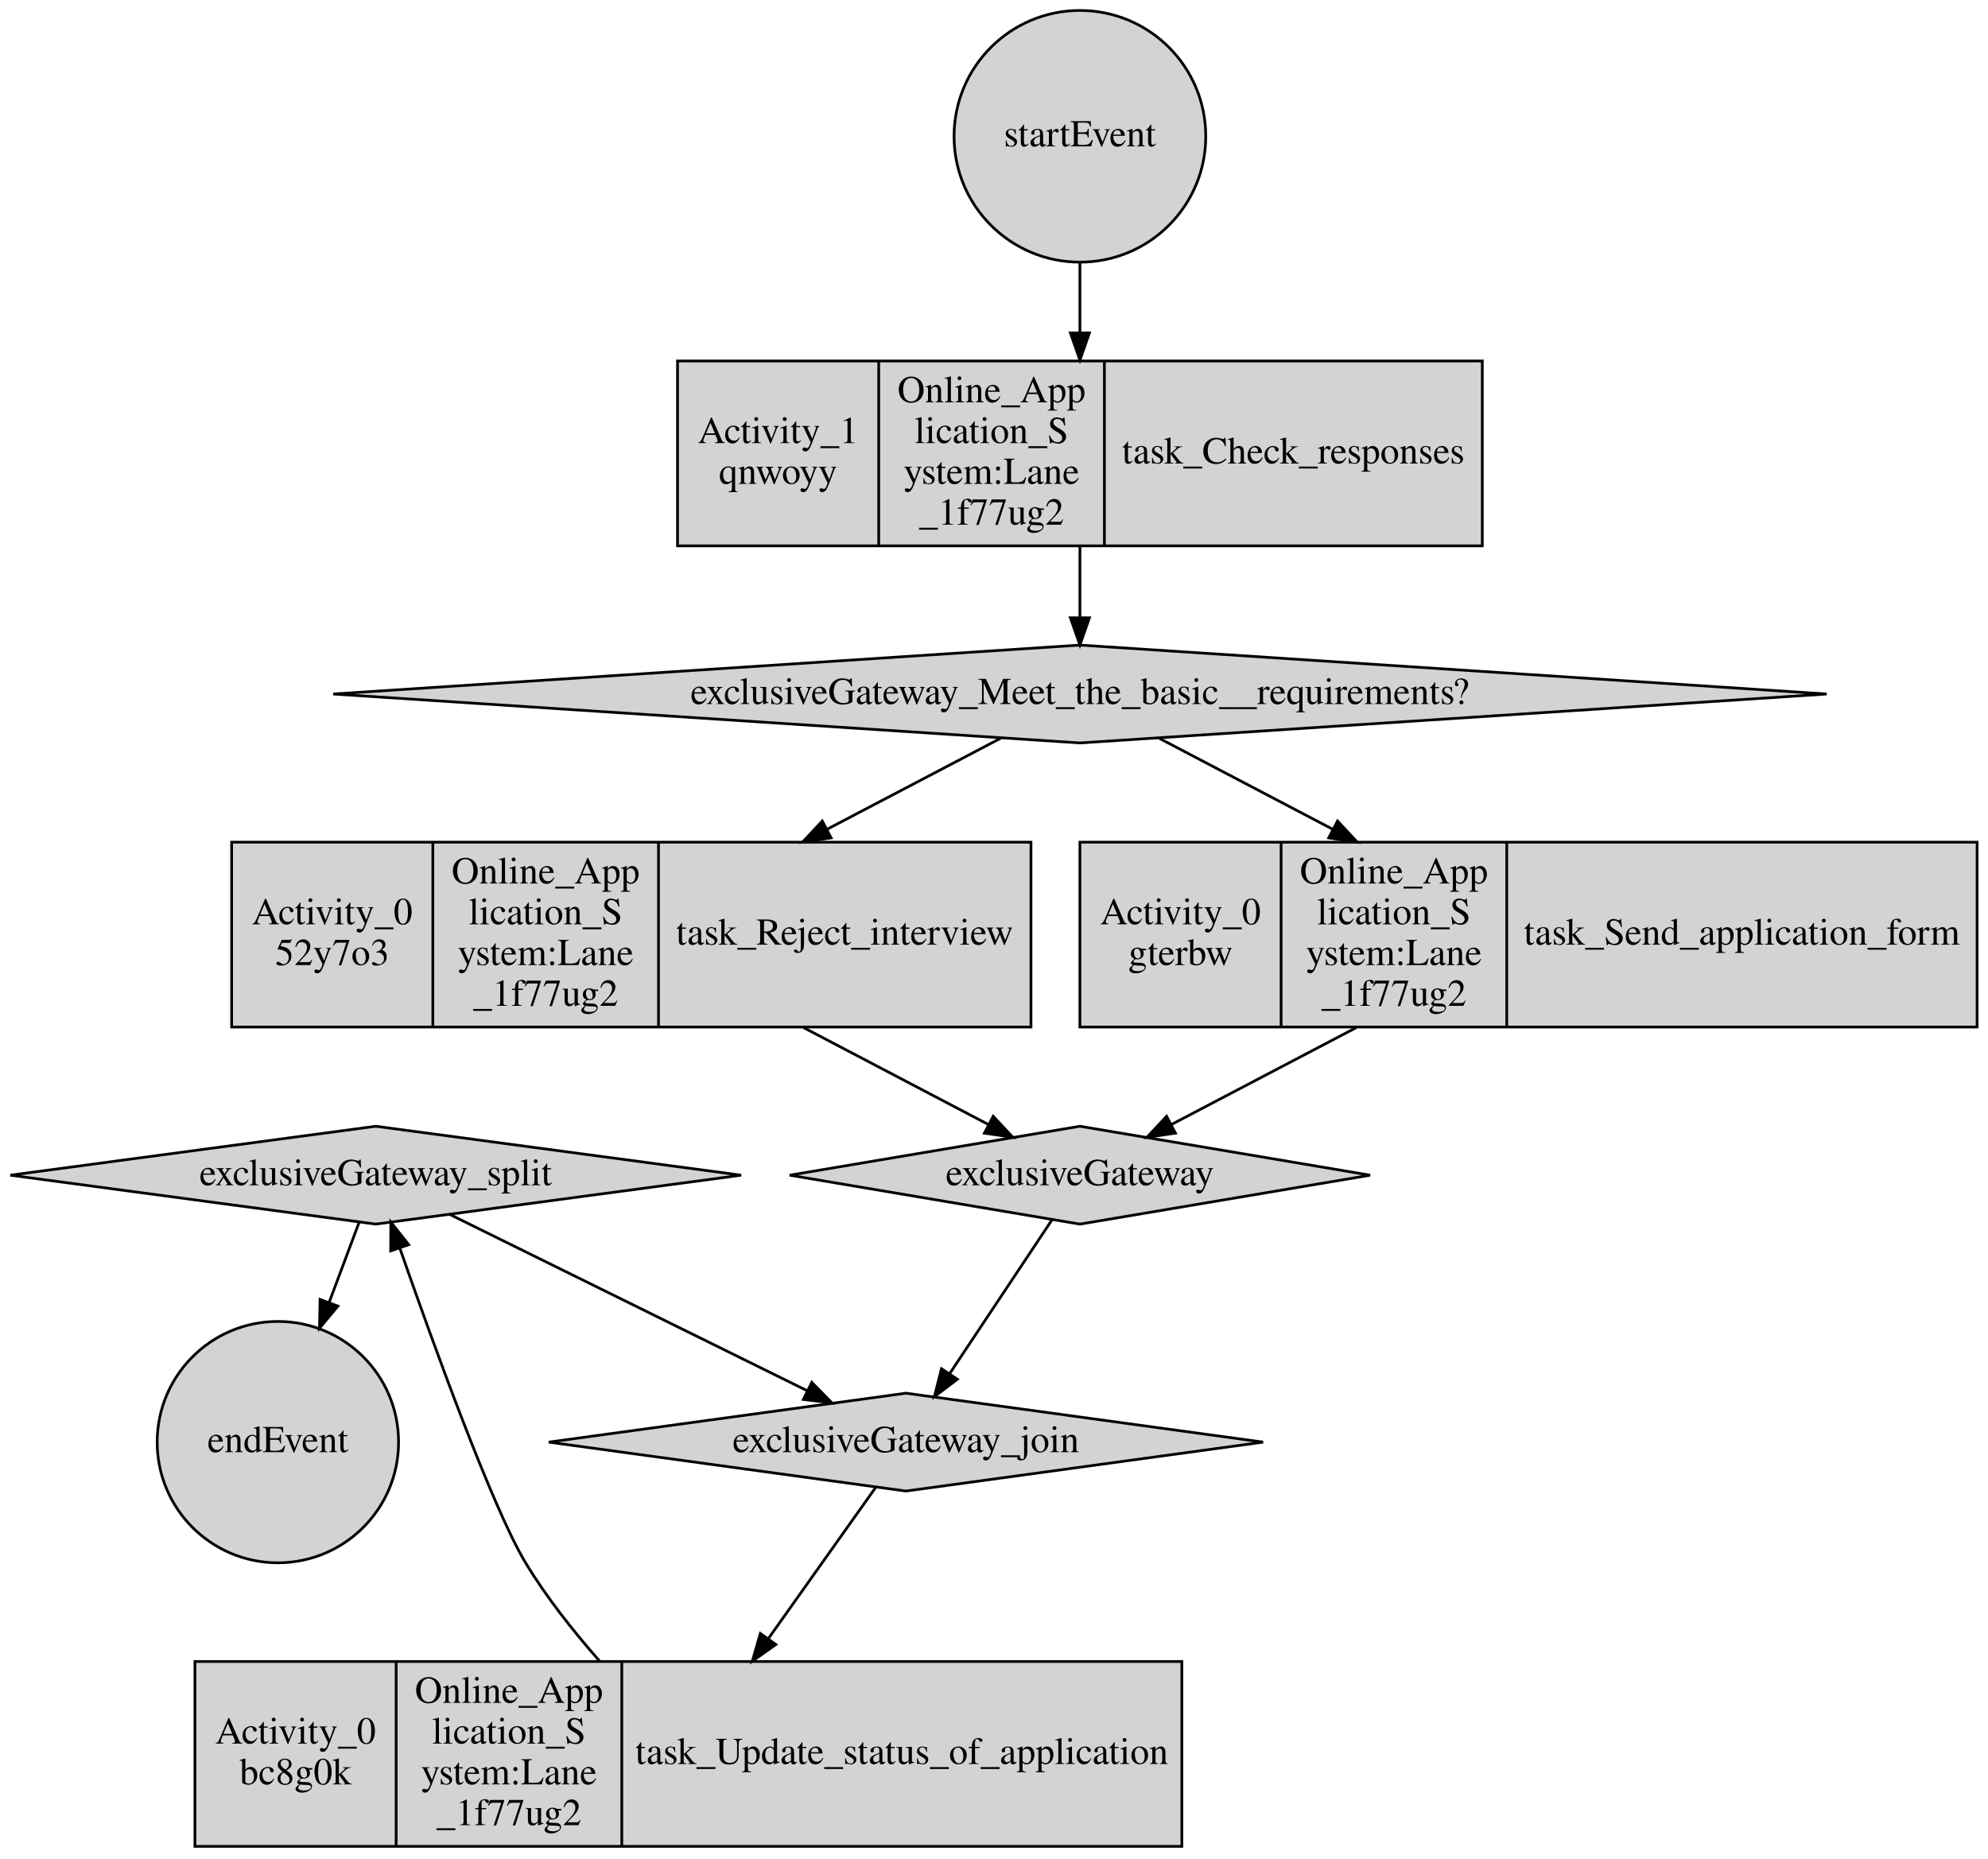
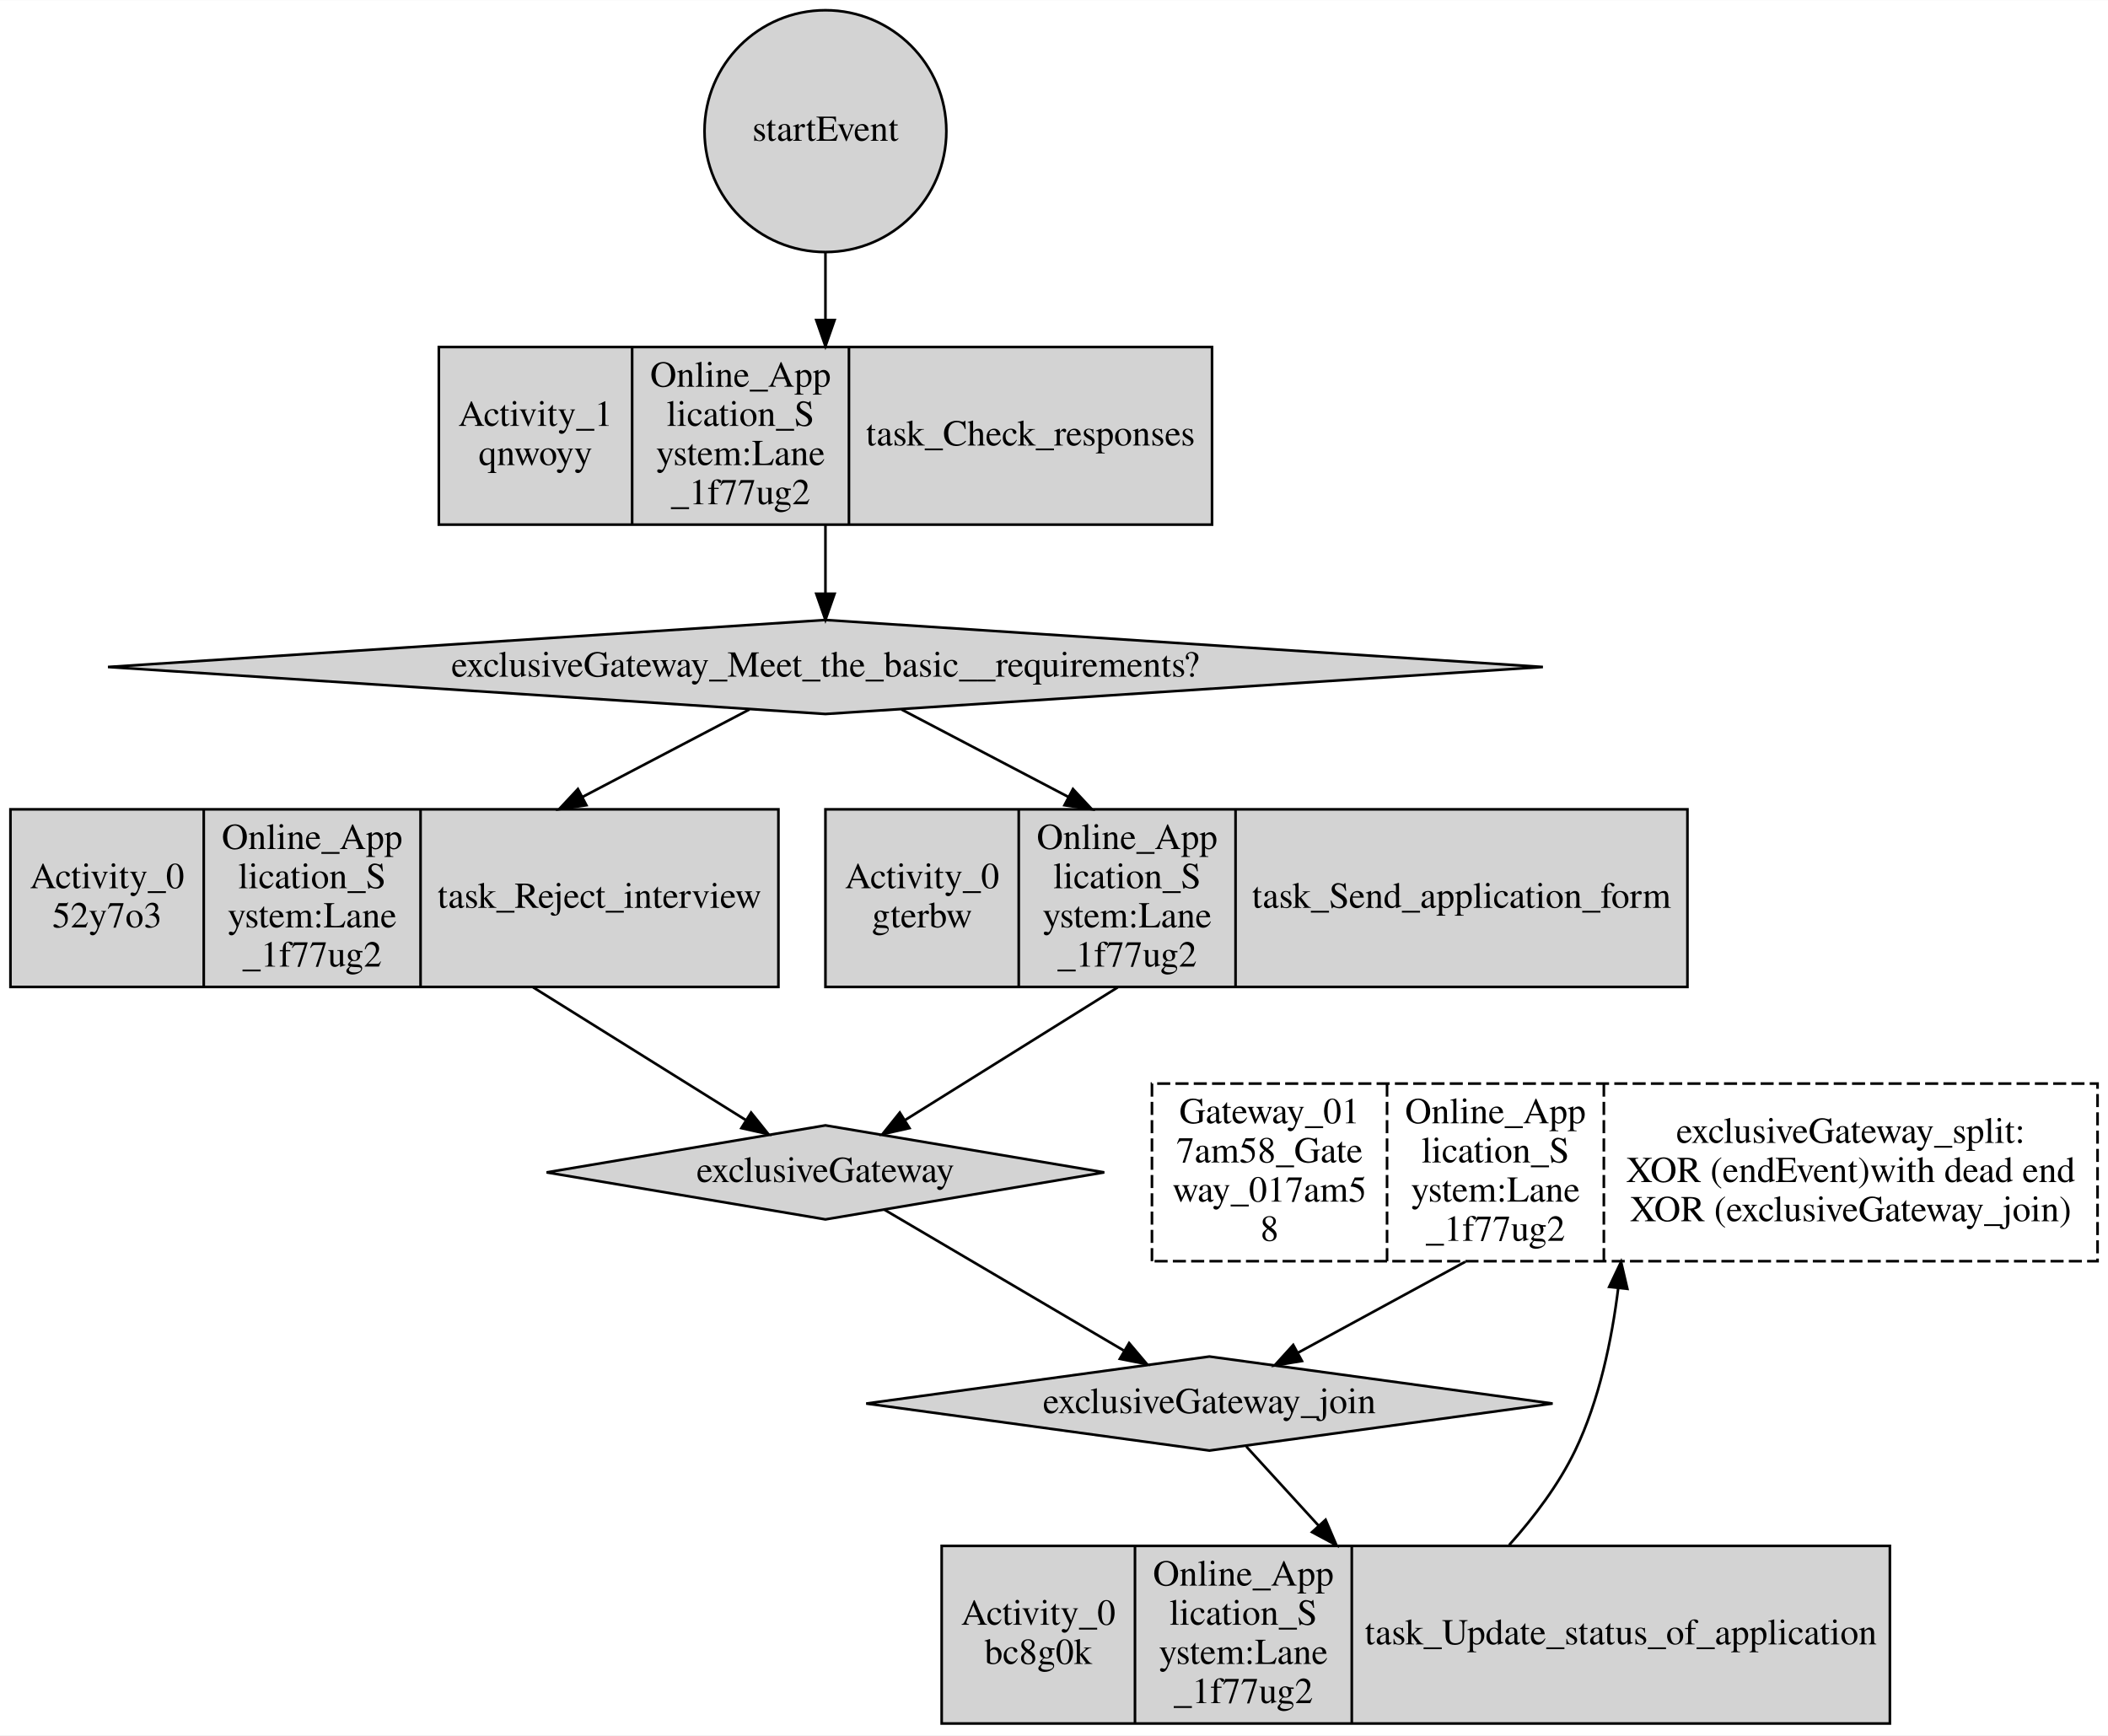
- <svg xmlns="http://www.w3.org/2000/svg" width="600px" height="561px" viewBox="0.00 0.00 731.20 683.68">
-   <g id="graph0" class="graph" transform="scale(1.0 1.0) rotate(0) translate(4 679.68)">
-     <polygon fill="white" stroke="transparent" points="-4,4 -4,-679.68 727.2,-679.68 727.2,4 -4,4" />
+ <svg xmlns="http://www.w3.org/2000/svg" width="600px" height="494px" viewBox="0.00 0.00 807.00 664.29">
+   <g id="graph0" class="graph" transform="scale(1.0 1.0) rotate(0) translate(4 660.29)">
+     <polygon fill="white" stroke="transparent" points="-4,4 -4,-660.29 803,-660.29 803,4 -4,4" />
    <g id="node1" class="node">
-       <ellipse fill="lightgrey" stroke="black" cx="98.2" cy="-149.2" rx="44.39" ry="44.39" />
-       <text text-anchor="middle" x="98.2" y="-145.5" font-family="Times,serif" font-size="14.00">endEvent</text>
+       <polygon fill="none" stroke="black" stroke-dasharray="5,2" points="437,-177.5 437,-245.5 799,-245.5 799,-177.5 437,-177.5" />
+       <text text-anchor="middle" x="482" y="-230.3" font-family="Times,serif" font-size="14.00">Gateway_01</text>
+       <text text-anchor="middle" x="482" y="-215.3" font-family="Times,serif" font-size="14.00">7am58_Gate</text>
+       <text text-anchor="middle" x="482" y="-200.3" font-family="Times,serif" font-size="14.00">way_017am5</text>
+       <text text-anchor="middle" x="482" y="-185.3" font-family="Times,serif" font-size="14.00">8</text>
+       <polyline fill="none" stroke="black" stroke-dasharray="5,2" points="527,-177.5 527,-245.5 " />
+       <text text-anchor="middle" x="568.5" y="-230.3" font-family="Times,serif" font-size="14.00">Online_App</text>
+       <text text-anchor="middle" x="568.5" y="-215.3" font-family="Times,serif" font-size="14.00">lication_S</text>
+       <text text-anchor="middle" x="568.5" y="-200.3" font-family="Times,serif" font-size="14.00">ystem:Lane</text>
+       <text text-anchor="middle" x="568.5" y="-185.3" font-family="Times,serif" font-size="14.00">_1f77ug2</text>
+       <polyline fill="none" stroke="black" stroke-dasharray="5,2" points="610,-177.5 610,-245.5 " />
+       <text text-anchor="middle" x="704.5" y="-222.8" font-family="Times,serif" font-size="14.00">exclusiveGateway_split: </text>
+       <text text-anchor="middle" x="704.5" y="-207.8" font-family="Times,serif" font-size="14.00"> XOR (endEvent)with dead end</text>
+       <text text-anchor="middle" x="704.5" y="-192.8" font-family="Times,serif" font-size="14.00"> XOR (exclusiveGateway_join)</text>
+     </g>
+     <g id="node6" class="node">
+       <polygon fill="lightgrey" stroke="black" points="459,-141 327.62,-123 459,-105 590.38,-123 459,-141" />
+       <text text-anchor="middle" x="459" y="-119.3" font-family="Times,serif" font-size="14.00">exclusiveGateway_join</text>
+     </g>
+     <g id="edge1" class="edge">
+       <path fill="none" stroke="black" d="M556.98,-177.3C535.25,-165.48 511.58,-152.6 492.94,-142.47" />
+       <polygon fill="black" stroke="black" points="494.42,-139.29 483.96,-137.58 491.08,-145.43 494.42,-139.29" />
    </g>
    <g id="node2" class="node">
-       <polygon fill="lightgrey" stroke="black" points="81.2,-301.89 81.2,-369.89 375.2,-369.89 375.2,-301.89 81.2,-301.89" />
-       <text text-anchor="middle" x="118.2" y="-339.69" font-family="Times,serif" font-size="14.00">Activity_0</text>
-       <text text-anchor="middle" x="118.2" y="-324.69" font-family="Times,serif" font-size="14.00">52y7o3</text>
-       <polyline fill="none" stroke="black" points="155.2,-301.89 155.2,-369.89 " />
-       <text text-anchor="middle" x="196.7" y="-354.69" font-family="Times,serif" font-size="14.00">Online_App</text>
-       <text text-anchor="middle" x="196.7" y="-339.69" font-family="Times,serif" font-size="14.00">lication_S</text>
-       <text text-anchor="middle" x="196.7" y="-324.69" font-family="Times,serif" font-size="14.00">ystem:Lane</text>
-       <text text-anchor="middle" x="196.7" y="-309.69" font-family="Times,serif" font-size="14.00">_1f77ug2</text>
-       <polyline fill="none" stroke="black" points="238.2,-301.89 238.2,-369.89 " />
-       <text text-anchor="middle" x="306.7" y="-332.19" font-family="Times,serif" font-size="14.00">task_Reject_interview</text>
+       <polygon fill="lightgrey" stroke="black" points="0,-282.5 0,-350.5 294,-350.5 294,-282.5 0,-282.5" />
+       <text text-anchor="middle" x="37" y="-320.3" font-family="Times,serif" font-size="14.00">Activity_0</text>
+       <text text-anchor="middle" x="37" y="-305.3" font-family="Times,serif" font-size="14.00">52y7o3</text>
+       <polyline fill="none" stroke="black" points="74,-282.5 74,-350.5 " />
+       <text text-anchor="middle" x="115.5" y="-335.3" font-family="Times,serif" font-size="14.00">Online_App</text>
+       <text text-anchor="middle" x="115.5" y="-320.3" font-family="Times,serif" font-size="14.00">lication_S</text>
+       <text text-anchor="middle" x="115.5" y="-305.3" font-family="Times,serif" font-size="14.00">ystem:Lane</text>
+       <text text-anchor="middle" x="115.5" y="-290.3" font-family="Times,serif" font-size="14.00">_1f77ug2</text>
+       <polyline fill="none" stroke="black" points="157,-282.5 157,-350.5 " />
+       <text text-anchor="middle" x="225.5" y="-312.8" font-family="Times,serif" font-size="14.00">task_Reject_interview</text>
+     </g>
+     <g id="node8" class="node">
+       <polygon fill="lightgrey" stroke="black" points="312,-229.5 205.26,-211.5 312,-193.5 418.74,-211.5 312,-229.5" />
+       <text text-anchor="middle" x="312" y="-207.8" font-family="Times,serif" font-size="14.00">exclusiveGateway</text>
+     </g>
+     <g id="edge2" class="edge">
+       <path fill="none" stroke="black" d="M200.12,-282.34C227.06,-265.52 258.82,-245.7 281.6,-231.48" />
+       <polygon fill="black" stroke="black" points="283.54,-234.39 290.17,-226.13 279.83,-228.45 283.54,-234.39" />
+     </g>
+     <g id="node3" class="node">
+       <polygon fill="lightgrey" stroke="black" points="312,-423 37.34,-405 312,-387 586.66,-405 312,-423" />
+       <text text-anchor="middle" x="312" y="-401.3" font-family="Times,serif" font-size="14.00">exclusiveGateway_Meet_the_basic__requirements?</text>
+     </g>
+     <g id="edge4" class="edge">
+       <path fill="none" stroke="black" d="M282.88,-388.73C265.08,-379.4 241.46,-367.02 218.91,-355.2" />
+       <polygon fill="black" stroke="black" points="220.49,-352.07 210.01,-350.53 217.24,-358.27 220.49,-352.07" />
+     </g>
+     <g id="node7" class="node">
+       <polygon fill="lightgrey" stroke="black" points="312,-282.5 312,-350.5 642,-350.5 642,-282.5 312,-282.5" />
+       <text text-anchor="middle" x="349" y="-320.3" font-family="Times,serif" font-size="14.00">Activity_0</text>
+       <text text-anchor="middle" x="349" y="-305.3" font-family="Times,serif" font-size="14.00">gterbw</text>
+       <polyline fill="none" stroke="black" points="386,-282.5 386,-350.5 " />
+       <text text-anchor="middle" x="427.5" y="-335.3" font-family="Times,serif" font-size="14.00">Online_App</text>
+       <text text-anchor="middle" x="427.5" y="-320.3" font-family="Times,serif" font-size="14.00">lication_S</text>
+       <text text-anchor="middle" x="427.5" y="-305.3" font-family="Times,serif" font-size="14.00">ystem:Lane</text>
+       <text text-anchor="middle" x="427.5" y="-290.3" font-family="Times,serif" font-size="14.00">_1f77ug2</text>
+       <polyline fill="none" stroke="black" points="469,-282.5 469,-350.5 " />
+       <text text-anchor="middle" x="555.5" y="-312.8" font-family="Times,serif" font-size="14.00">task_Send_application_form</text>
+     </g>
+     <g id="edge3" class="edge">
+       <path fill="none" stroke="black" d="M341.12,-388.73C358.92,-379.4 382.54,-367.02 405.09,-355.2" />
+       <polygon fill="black" stroke="black" points="406.76,-358.27 413.99,-350.53 403.51,-352.07 406.76,-358.27" />
+     </g>
+     <g id="node4" class="node">
+       <ellipse fill="lightgrey" stroke="black" cx="312" cy="-610.15" rx="46.29" ry="46.29" />
+       <text text-anchor="middle" x="312" y="-606.45" font-family="Times,serif" font-size="14.00">startEvent</text>
+     </g>
+     <g id="node5" class="node">
+       <polygon fill="lightgrey" stroke="black" points="164,-459.5 164,-527.5 460,-527.5 460,-459.5 164,-459.5" />
+       <text text-anchor="middle" x="201" y="-497.3" font-family="Times,serif" font-size="14.00">Activity_1</text>
+       <text text-anchor="middle" x="201" y="-482.3" font-family="Times,serif" font-size="14.00">qnwoyy</text>
+       <polyline fill="none" stroke="black" points="238,-459.5 238,-527.5 " />
+       <text text-anchor="middle" x="279.5" y="-512.3" font-family="Times,serif" font-size="14.00">Online_App</text>
+       <text text-anchor="middle" x="279.5" y="-497.3" font-family="Times,serif" font-size="14.00">lication_S</text>
+       <text text-anchor="middle" x="279.5" y="-482.3" font-family="Times,serif" font-size="14.00">ystem:Lane</text>
+       <text text-anchor="middle" x="279.5" y="-467.3" font-family="Times,serif" font-size="14.00">_1f77ug2</text>
+       <polyline fill="none" stroke="black" points="321,-459.5 321,-527.5 " />
+       <text text-anchor="middle" x="390.5" y="-489.8" font-family="Times,serif" font-size="14.00">task_Check_responses</text>
+     </g>
+     <g id="edge5" class="edge">
+       <path fill="none" stroke="black" d="M312,-563.83C312,-555.29 312,-546.38 312,-537.89" />
+       <polygon fill="black" stroke="black" points="315.5,-537.81 312,-527.81 308.5,-537.81 315.5,-537.81" />
+     </g>
+     <g id="edge6" class="edge">
+       <path fill="none" stroke="black" d="M312,-459.3C312,-450.69 312,-441.51 312,-433.25" />
+       <polygon fill="black" stroke="black" points="315.5,-433.03 312,-423.03 308.5,-433.03 315.5,-433.03" />
    </g>
    <g id="node9" class="node">
-       <polygon fill="lightgrey" stroke="black" points="393.2,-265.39 286.45,-247.39 393.2,-229.39 499.94,-247.39 393.2,-265.39" />
-       <text text-anchor="middle" x="393.2" y="-243.69" font-family="Times,serif" font-size="14.00">exclusiveGateway</text>
-     </g>
-     <g id="edge1" class="edge">
-       <path fill="none" stroke="black" d="M291.52,-301.7C314.64,-289.58 339.88,-276.34 359.43,-266.09" />
-       <polygon fill="black" stroke="black" points="361.31,-269.06 368.54,-261.32 358.06,-262.86 361.31,-269.06" />
-     </g>
-     <g id="node3" class="node">
-       <polygon fill="lightgrey" stroke="black" points="393.2,-442.39 118.54,-424.39 393.2,-406.39 667.85,-424.39 393.2,-442.39" />
-       <text text-anchor="middle" x="393.2" y="-420.69" font-family="Times,serif" font-size="14.00">exclusiveGateway_Meet_the_basic__requirements?</text>
-     </g>
-     <g id="edge3" class="edge">
-       <path fill="none" stroke="black" d="M364.08,-408.13C346.27,-398.79 322.65,-386.41 300.11,-374.59" />
-       <polygon fill="black" stroke="black" points="301.69,-371.47 291.2,-369.92 298.44,-377.67 301.69,-371.47" />
-     </g>
-     <g id="node8" class="node">
-       <polygon fill="lightgrey" stroke="black" points="393.2,-301.89 393.2,-369.89 723.2,-369.89 723.2,-301.89 393.2,-301.89" />
-       <text text-anchor="middle" x="430.2" y="-339.69" font-family="Times,serif" font-size="14.00">Activity_0</text>
-       <text text-anchor="middle" x="430.2" y="-324.69" font-family="Times,serif" font-size="14.00">gterbw</text>
-       <polyline fill="none" stroke="black" points="467.2,-301.89 467.2,-369.89 " />
-       <text text-anchor="middle" x="508.7" y="-354.69" font-family="Times,serif" font-size="14.00">Online_App</text>
-       <text text-anchor="middle" x="508.7" y="-339.69" font-family="Times,serif" font-size="14.00">lication_S</text>
-       <text text-anchor="middle" x="508.7" y="-324.69" font-family="Times,serif" font-size="14.00">ystem:Lane</text>
-       <text text-anchor="middle" x="508.7" y="-309.69" font-family="Times,serif" font-size="14.00">_1f77ug2</text>
-       <polyline fill="none" stroke="black" points="550.2,-301.89 550.2,-369.89 " />
-       <text text-anchor="middle" x="636.7" y="-332.19" font-family="Times,serif" font-size="14.00">task_Send_application_form</text>
-     </g>
-     <g id="edge2" class="edge">
-       <path fill="none" stroke="black" d="M422.32,-408.13C440.12,-398.79 463.74,-386.41 486.28,-374.59" />
-       <polygon fill="black" stroke="black" points="487.96,-377.67 495.19,-369.92 484.71,-371.47 487.96,-377.67" />
-     </g>
-     <g id="node4" class="node">
-       <polygon fill="lightgrey" stroke="black" points="134.2,-265.39 -0.2,-247.39 134.2,-229.39 268.59,-247.39 134.2,-265.39" />
-       <text text-anchor="middle" x="134.2" y="-243.69" font-family="Times,serif" font-size="14.00">exclusiveGateway_split</text>
-     </g>
-     <g id="edge5" class="edge">
-       <path fill="none" stroke="black" d="M128.09,-230.07C124.99,-221.78 121.03,-211.21 117.02,-200.49" />
-       <polygon fill="black" stroke="black" points="120.28,-199.23 113.5,-191.09 113.73,-201.68 120.28,-199.23" />
-     </g>
-     <g id="node7" class="node">
-       <polygon fill="lightgrey" stroke="black" points="329.2,-167.2 197.82,-149.2 329.2,-131.2 460.58,-149.2 329.2,-167.2" />
-       <text text-anchor="middle" x="329.2" y="-145.5" font-family="Times,serif" font-size="14.00">exclusiveGateway_join</text>
-     </g>
-     <g id="edge4" class="edge">
-       <path fill="none" stroke="black" d="M161.31,-233.02C195.56,-216.12 254.62,-186.99 292.78,-168.16" />
-       <polygon fill="black" stroke="black" points="294.58,-171.18 302,-163.61 291.48,-164.9 294.58,-171.18" />
-     </g>
-     <g id="node5" class="node">
-       <ellipse fill="lightgrey" stroke="black" cx="393.2" cy="-629.54" rx="46.29" ry="46.29" />
-       <text text-anchor="middle" x="393.2" y="-625.84" font-family="Times,serif" font-size="14.00">startEvent</text>
-     </g>
-     <g id="node6" class="node">
-       <polygon fill="lightgrey" stroke="black" points="245.2,-478.89 245.2,-546.89 541.2,-546.89 541.2,-478.89 245.2,-478.89" />
-       <text text-anchor="middle" x="282.2" y="-516.69" font-family="Times,serif" font-size="14.00">Activity_1</text>
-       <text text-anchor="middle" x="282.2" y="-501.69" font-family="Times,serif" font-size="14.00">qnwoyy</text>
-       <polyline fill="none" stroke="black" points="319.2,-478.89 319.2,-546.89 " />
-       <text text-anchor="middle" x="360.7" y="-531.69" font-family="Times,serif" font-size="14.00">Online_App</text>
-       <text text-anchor="middle" x="360.7" y="-516.69" font-family="Times,serif" font-size="14.00">lication_S</text>
-       <text text-anchor="middle" x="360.7" y="-501.69" font-family="Times,serif" font-size="14.00">ystem:Lane</text>
-       <text text-anchor="middle" x="360.7" y="-486.69" font-family="Times,serif" font-size="14.00">_1f77ug2</text>
-       <polyline fill="none" stroke="black" points="402.2,-478.89 402.2,-546.89 " />
-       <text text-anchor="middle" x="471.7" y="-509.19" font-family="Times,serif" font-size="14.00">task_Check_responses</text>
-     </g>
-     <g id="edge6" class="edge">
-       <path fill="none" stroke="black" d="M393.2,-583.23C393.2,-574.68 393.2,-565.77 393.2,-557.28" />
-       <polygon fill="black" stroke="black" points="396.7,-557.21 393.2,-547.21 389.7,-557.21 396.7,-557.21" />
+       <polygon fill="lightgrey" stroke="black" points="356.5,-0.5 356.5,-68.5 719.5,-68.5 719.5,-0.5 356.5,-0.5" />
+       <text text-anchor="middle" x="393.5" y="-38.3" font-family="Times,serif" font-size="14.00">Activity_0</text>
+       <text text-anchor="middle" x="393.5" y="-23.3" font-family="Times,serif" font-size="14.00">bc8g0k</text>
+       <polyline fill="none" stroke="black" points="430.5,-0.5 430.5,-68.5 " />
+       <text text-anchor="middle" x="472" y="-53.3" font-family="Times,serif" font-size="14.00">Online_App</text>
+       <text text-anchor="middle" x="472" y="-38.3" font-family="Times,serif" font-size="14.00">lication_S</text>
+       <text text-anchor="middle" x="472" y="-23.3" font-family="Times,serif" font-size="14.00">ystem:Lane</text>
+       <text text-anchor="middle" x="472" y="-8.3" font-family="Times,serif" font-size="14.00">_1f77ug2</text>
+       <polyline fill="none" stroke="black" points="513.5,-0.5 513.5,-68.5 " />
+       <text text-anchor="middle" x="616.5" y="-30.8" font-family="Times,serif" font-size="14.00">task_Update_status_of_application</text>
    </g>
    <g id="edge7" class="edge">
-       <path fill="none" stroke="black" d="M393.2,-478.7C393.2,-470.08 393.2,-460.91 393.2,-452.64" />
-       <polygon fill="black" stroke="black" points="396.7,-452.42 393.2,-442.42 389.7,-452.42 396.7,-452.42" />
-     </g>
-     <g id="node10" class="node">
-       <polygon fill="lightgrey" stroke="black" points="67.7,-0.5 67.7,-68.5 430.7,-68.5 430.7,-0.5 67.7,-0.5" />
-       <text text-anchor="middle" x="104.7" y="-38.3" font-family="Times,serif" font-size="14.00">Activity_0</text>
-       <text text-anchor="middle" x="104.7" y="-23.3" font-family="Times,serif" font-size="14.00">bc8g0k</text>
-       <polyline fill="none" stroke="black" points="141.7,-0.5 141.7,-68.5 " />
-       <text text-anchor="middle" x="183.2" y="-53.3" font-family="Times,serif" font-size="14.00">Online_App</text>
-       <text text-anchor="middle" x="183.2" y="-38.3" font-family="Times,serif" font-size="14.00">lication_S</text>
-       <text text-anchor="middle" x="183.2" y="-23.3" font-family="Times,serif" font-size="14.00">ystem:Lane</text>
-       <text text-anchor="middle" x="183.2" y="-8.3" font-family="Times,serif" font-size="14.00">_1f77ug2</text>
-       <polyline fill="none" stroke="black" points="224.7,-0.5 224.7,-68.5 " />
-       <text text-anchor="middle" x="327.7" y="-30.8" font-family="Times,serif" font-size="14.00">task_Update_status_of_application</text>
+       <path fill="none" stroke="black" d="M473.12,-106.54C480.91,-98.01 490.98,-86.98 500.86,-76.17" />
+       <polygon fill="black" stroke="black" points="503.47,-78.49 507.63,-68.75 498.3,-73.77 503.47,-78.49" />
    </g>
    <g id="edge8" class="edge">
-       <path fill="none" stroke="black" d="M318.07,-132.53C307.9,-118.2 292.39,-96.35 278.67,-77.01" />
-       <polygon fill="black" stroke="black" points="281.36,-74.76 272.71,-68.63 275.65,-78.81 281.36,-74.76" />
+       <path fill="none" stroke="black" d="M423.88,-282.34C396.94,-265.52 365.18,-245.7 342.4,-231.48" />
+       <polygon fill="black" stroke="black" points="344.17,-228.45 333.83,-226.13 340.46,-234.39 344.17,-228.45" />
    </g>
    <g id="edge9" class="edge">
-       <path fill="none" stroke="black" d="M494.88,-301.7C471.76,-289.58 446.51,-276.34 426.96,-266.09" />
-       <polygon fill="black" stroke="black" points="428.34,-262.86 417.85,-261.32 425.09,-269.06 428.34,-262.86" />
+       <path fill="none" stroke="black" d="M334.65,-197.17C359.1,-182.78 398.29,-159.72 426.14,-143.34" />
+       <polygon fill="black" stroke="black" points="428.26,-146.15 435.11,-138.06 424.71,-140.11 428.26,-146.15" />
    </g>
    <g id="edge10" class="edge">
-       <path fill="none" stroke="black" d="M382.91,-230.94C372.8,-215.74 357.22,-192.31 345.43,-174.6" />
-       <polygon fill="black" stroke="black" points="348.12,-172.32 339.67,-165.93 342.29,-176.2 348.12,-172.32" />
-     </g>
-     <g id="edge11" class="edge">
-       <path fill="none" stroke="black" d="M216.49,-68.7C206.85,-79.65 196.84,-92.3 189.2,-105 177.12,-125.08 155.26,-185.55 143.05,-220.57" />
-       <polygon fill="black" stroke="black" points="139.7,-219.54 139.74,-230.13 146.32,-221.83 139.7,-219.54" />
+       <path fill="none" stroke="black" d="M573.77,-68.85C583.32,-79.53 592.72,-91.98 599,-105 608.29,-124.27 613.07,-147.51 615.51,-167.27" />
+       <polygon fill="black" stroke="black" points="612.04,-167.67 616.59,-177.24 619,-166.92 612.04,-167.67" />
    </g>
  </g>
</svg>
